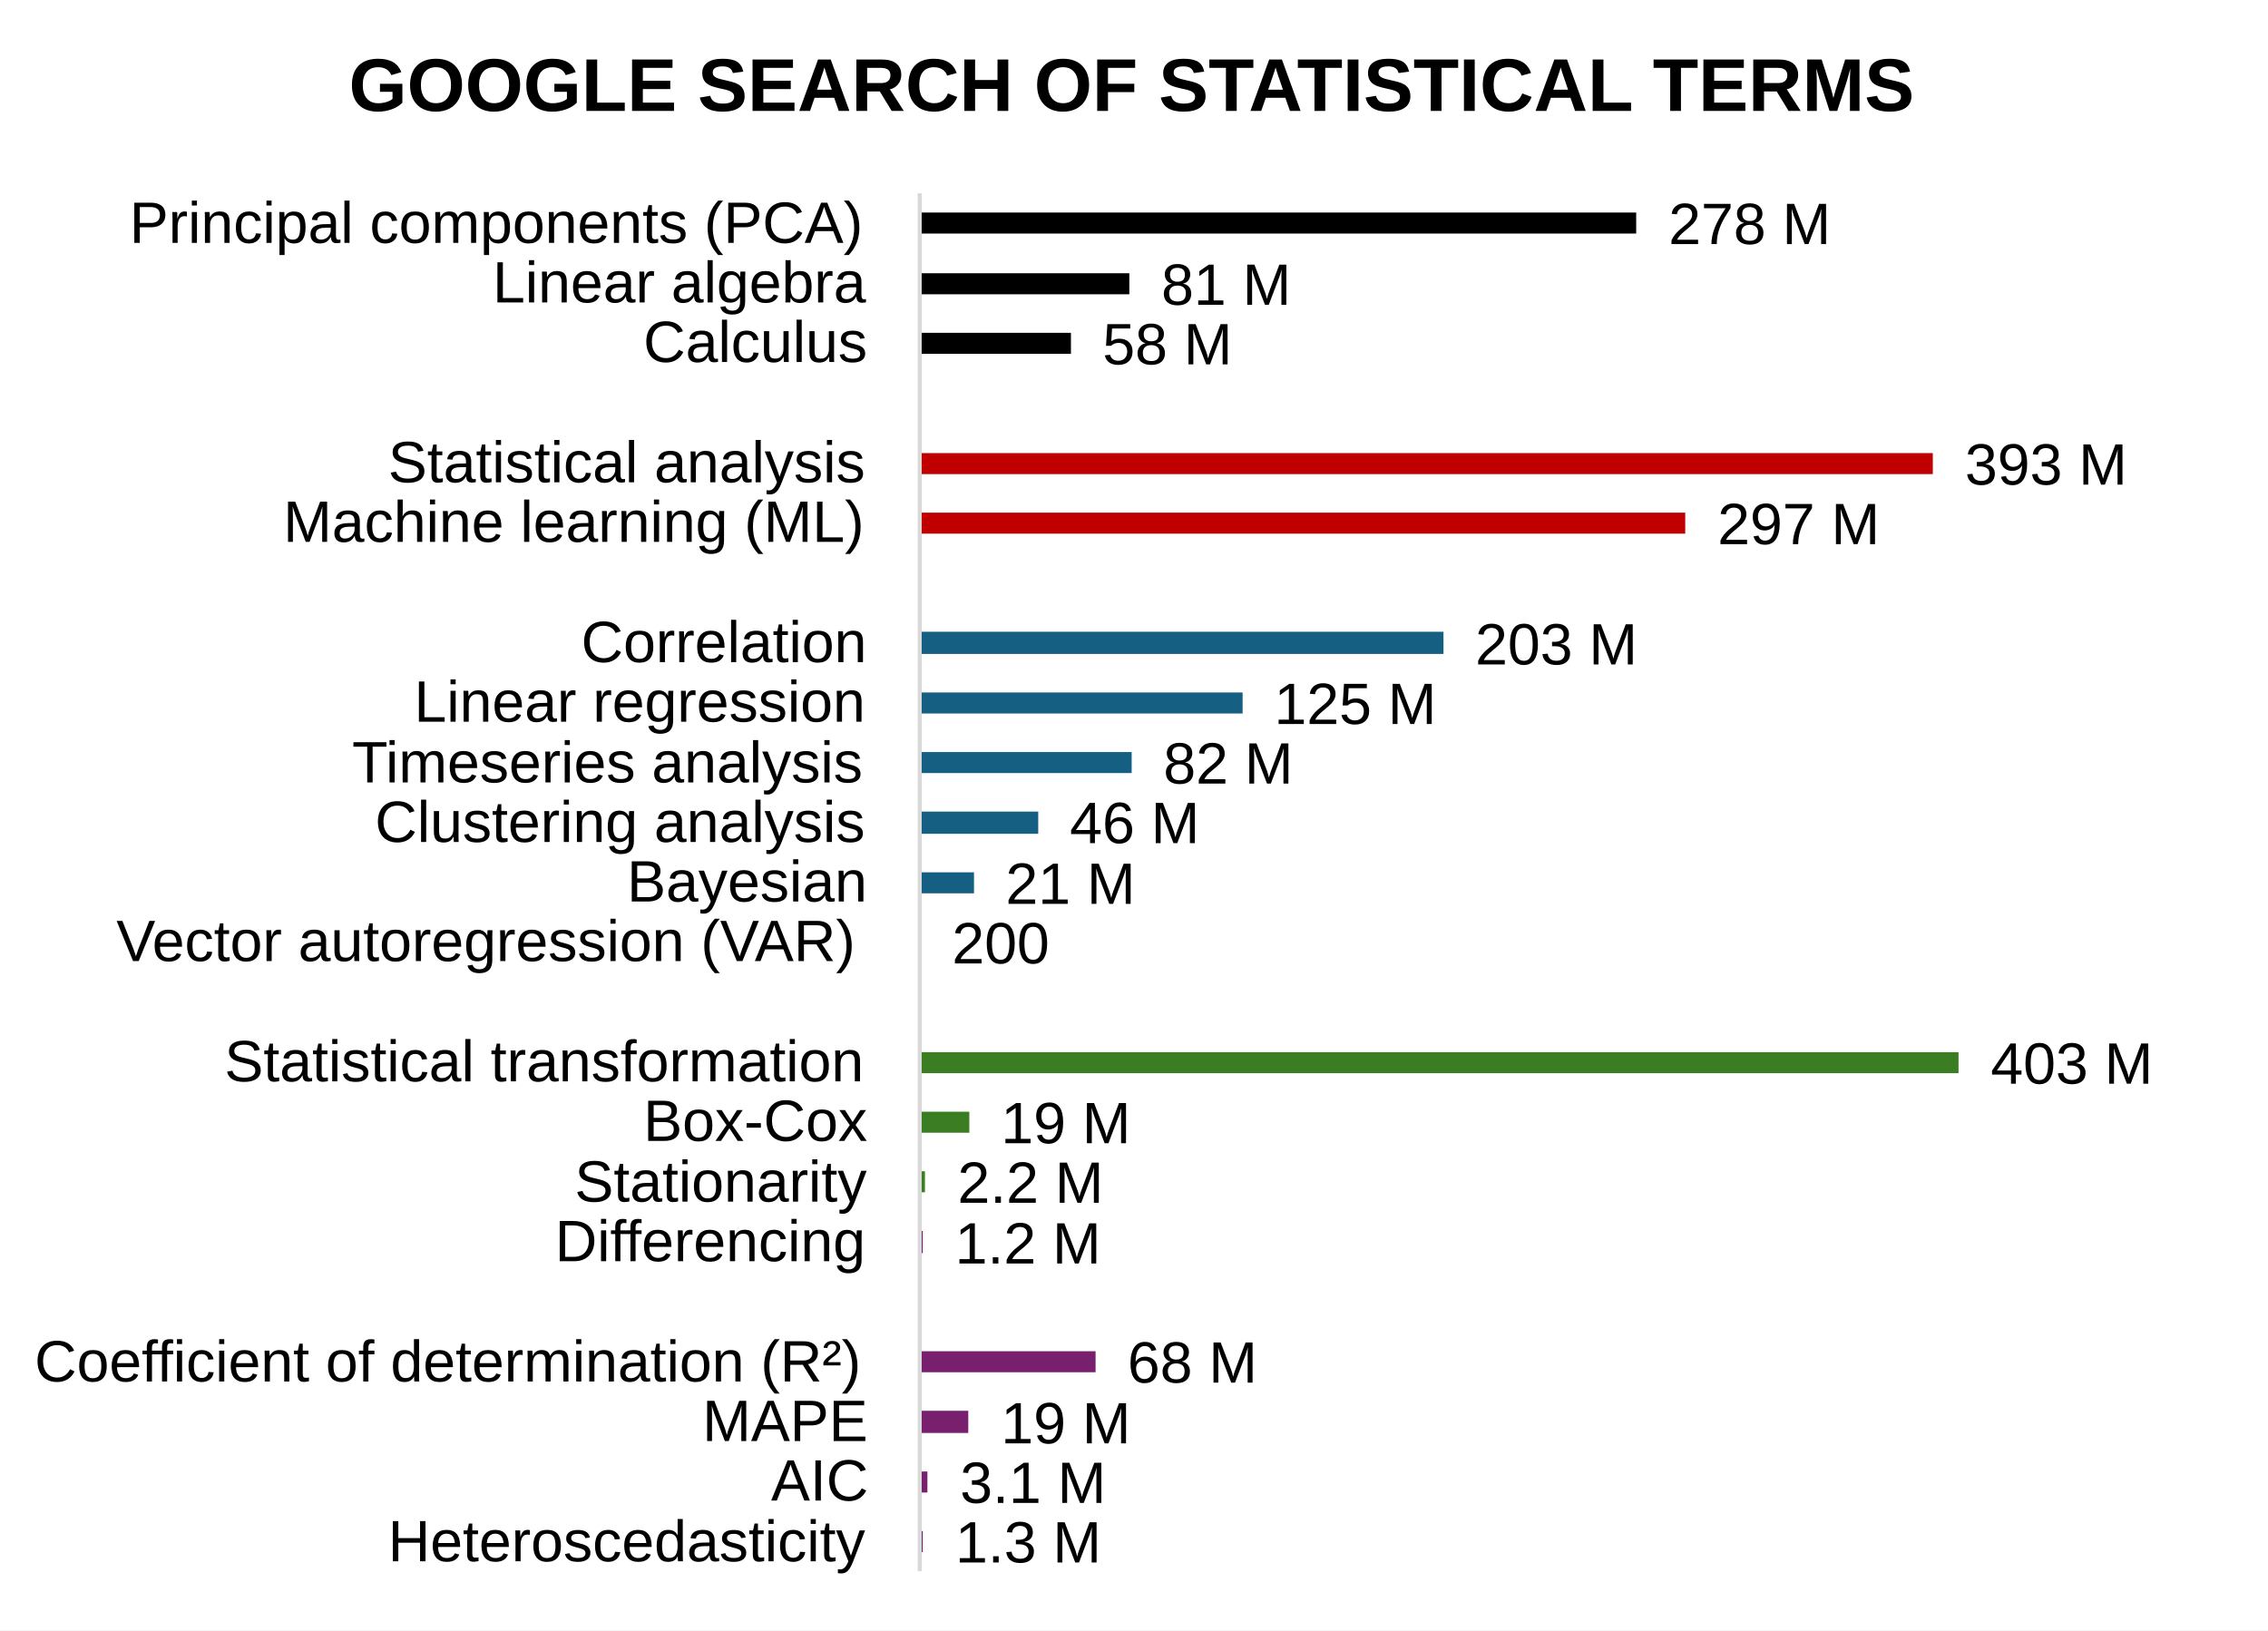
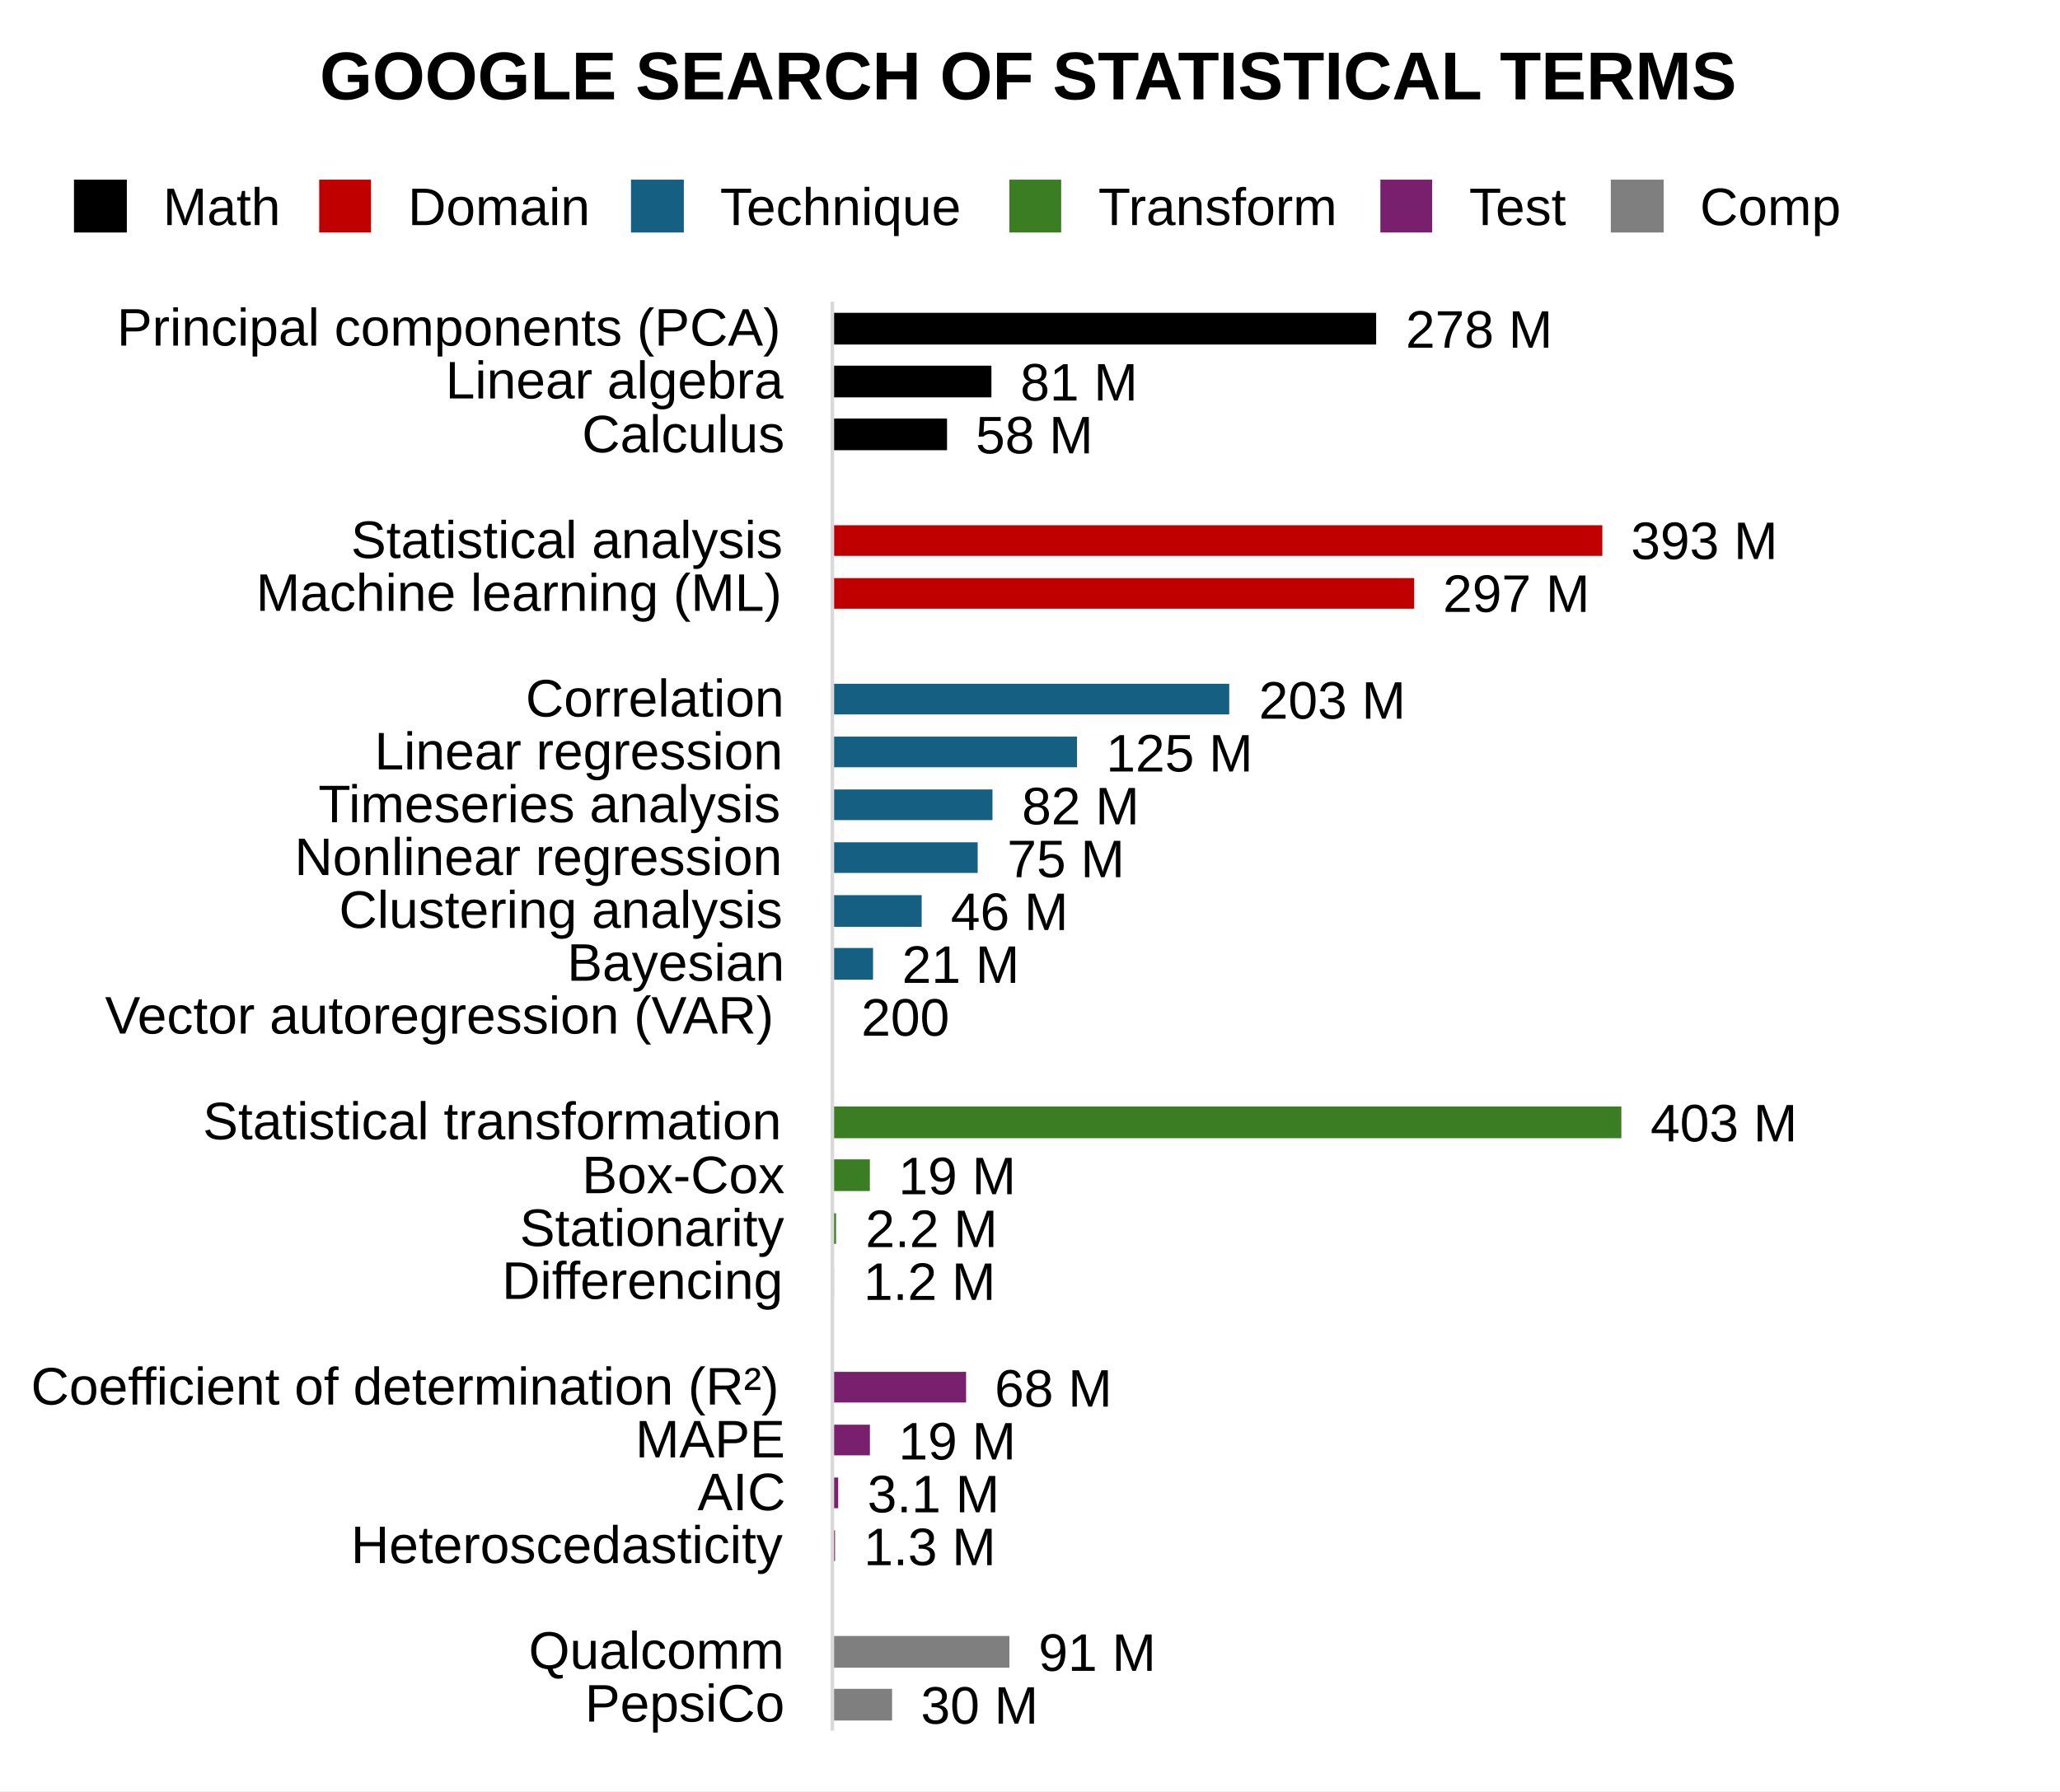
- <svg xmlns="http://www.w3.org/2000/svg" width="1942" height="1396" xml:space="preserve" overflow="hidden">
+ <svg xmlns="http://www.w3.org/2000/svg" width="1949" height="1695" xml:space="preserve" overflow="hidden">
  <defs>
    <clipPath id="clip0">
-       <rect x="2239" y="1921" width="1942" height="1396" />
+       <rect x="263" y="1454" width="1949" height="1695" />
    </clipPath>
  </defs>
-   <g clip-path="url(#clip0)" transform="translate(-2239 -1921)">
-     <rect x="2239" y="1921" width="1942" height="1396" fill="#FFFFFF" />
-     <g>
-       <rect x="3027" y="2924" width="4" height="18" fill="#3B7D23" />
-     </g>
-     <g>
-       <rect x="3027" y="2873" width="42" height="18" fill="#3B7D23" />
-     </g>
-     <g>
-       <rect x="3027" y="2822" width="889" height="18" fill="#3B7D23" />
-     </g>
-     <g>
-       <rect x="3027" y="2668" width="46" height="18" fill="#156082" />
-     </g>
-     <g>
-       <rect x="3027" y="2616" width="101" height="19" fill="#156082" />
-     </g>
-     <g>
-       <rect x="3027" y="2565" width="181" height="18" fill="#156082" />
-     </g>
-     <g>
-       <rect x="3027" y="2514" width="276" height="18" fill="#156082" />
-     </g>
-     <g>
-       <rect x="3027" y="2462" width="448" height="19" fill="#156082" />
-     </g>
-     <g>
-       <rect x="3027" y="2360" width="655" height="18" fill="#C00000" />
-     </g>
-     <g>
-       <rect x="3027" y="2309" width="867" height="18" fill="#C00000" />
-     </g>
-     <g>
-       <rect x="3027" y="2206" width="129" height="18" />
-     </g>
-     <g>
-       <rect x="3027" y="2155" width="179" height="18" />
-     </g>
-     <g>
-       <rect x="3027" y="2103" width="613" height="18" />
-     </g>
-     <g>
-       <path d="M3029.1 3250.11 3027 3250.11 3027 3232.11 3029.1 3232.11ZM3033.1 3199.1 3027 3199.1 3027 3181.1 3033.1 3181.1ZM3068.1 3148.1 3027 3148.1 3027 3129.1 3068.1 3129.1ZM3177.1 3096.1 3027 3096.1 3027 3078.1 3177.1 3078.1ZM3029.1 2994.1 3027 2994.1 3027 2975.1 3029.1 2975.1ZM3027 2737.09 3028 2737.09 3028 2719.09 3027 2719.09Z" fill="#78206E" />
-     </g>
-     <g>
-       <path d="M0 0 0 1180" stroke="#D9D9D9" stroke-width="3.438" stroke-linejoin="round" stroke-miterlimit="10" fill="none" fill-rule="evenodd" transform="matrix(1 0 0 -1 3026.5 3266.5)" />
-     </g>
-     <g>
-       <text font-family="Arial,Arial_MSFontService,sans-serif" font-weight="400" font-size="50" transform="matrix(1 0 0 1 3057.01 3259)">1.3 M</text>
-     </g>
-     <g>
-       <text font-family="Arial,Arial_MSFontService,sans-serif" font-weight="400" font-size="50" transform="matrix(1 0 0 1 3061.07 3208)">3.1 M</text>
-     </g>
-     <g>
-       <text font-family="Arial,Arial_MSFontService,sans-serif" font-weight="400" font-size="50" transform="matrix(1 0 0 1 3096.09 3157)">19 M</text>
-     </g>
-     <g>
-       <text font-family="Arial,Arial_MSFontService,sans-serif" font-weight="400" font-size="50" transform="matrix(1 0 0 1 3204.46 3105)">68 M</text>
-     </g>
-     <g>
-       <text font-family="Arial,Arial_MSFontService,sans-serif" font-weight="400" font-size="50" transform="matrix(1 0 0 1 3056.72 3003)">1.2 M</text>
-     </g>
-     <g>
-       <text font-family="Arial,Arial_MSFontService,sans-serif" font-weight="400" font-size="50" transform="matrix(1 0 0 1 3058.9 2951)">2.2 M</text>
-     </g>
-     <g>
-       <text font-family="Arial,Arial_MSFontService,sans-serif" font-weight="400" font-size="50" transform="matrix(1 0 0 1 3096.09 2900)">19 M</text>
-     </g>
-     <g>
-       <text font-family="Arial,Arial_MSFontService,sans-serif" font-weight="400" font-size="50" transform="matrix(1 0 0 1 3943.58 2849)">403 M</text>
-     </g>
-     <g>
-       <text font-family="Arial,Arial_MSFontService,sans-serif" font-weight="400" font-size="50" transform="matrix(1 0 0 1 3054.16 2746)">200</text>
-     </g>
-     <g>
-       <text font-family="Arial,Arial_MSFontService,sans-serif" font-weight="400" font-size="50" transform="matrix(1 0 0 1 3100.06 2695)">21 M</text>
-     </g>
-     <g>
-       <text font-family="Arial,Arial_MSFontService,sans-serif" font-weight="400" font-size="50" transform="matrix(1 0 0 1 3155.02 2643)">46 M</text>
-     </g>
-     <g>
-       <text font-family="Arial,Arial_MSFontService,sans-serif" font-weight="400" font-size="50" transform="matrix(1 0 0 1 3235.13 2592)">82 M</text>
-     </g>
-     <g>
-       <text font-family="Arial,Arial_MSFontService,sans-serif" font-weight="400" font-size="50" transform="matrix(1 0 0 1 3330.04 2541)">125 M</text>
-     </g>
-     <g>
-       <text font-family="Arial,Arial_MSFontService,sans-serif" font-weight="400" font-size="50" transform="matrix(1 0 0 1 3502.18 2490)">203 M</text>
-     </g>
-     <g>
-       <text font-family="Arial,Arial_MSFontService,sans-serif" font-weight="400" font-size="50" transform="matrix(1 0 0 1 3709.64 2387)">297 M</text>
-     </g>
-     <g>
-       <text font-family="Arial,Arial_MSFontService,sans-serif" font-weight="400" font-size="50" transform="matrix(1 0 0 1 3921.51 2336)">393 M</text>
-     </g>
-     <g>
-       <text font-family="Arial,Arial_MSFontService,sans-serif" font-weight="400" font-size="50" transform="matrix(1 0 0 1 3183.05 2233)">58 M</text>
-     </g>
-     <g>
-       <text font-family="Arial,Arial_MSFontService,sans-serif" font-weight="400" font-size="50" transform="matrix(1 0 0 1 3233.37 2182)">81 M</text>
-     </g>
-     <g>
-       <text font-family="Arial,Arial_MSFontService,sans-serif" font-weight="400" font-size="50" transform="matrix(1 0 0 1 3667.71 2130)">278 M</text>
-     </g>
-     <g>
-       <text font-family="Arial,Arial_MSFontService,sans-serif" font-weight="400" font-size="50" transform="matrix(1 0 0 1 2571.3 3258)">Heteroscedasticity</text>
-     </g>
-     <g>
-       <text font-family="Arial,Arial_MSFontService,sans-serif" font-weight="400" font-size="50" transform="matrix(1 0 0 1 2899.24 3206)">AIC</text>
-     </g>
-     <g>
-       <text font-family="Arial,Arial_MSFontService,sans-serif" font-weight="400" font-size="50" transform="matrix(1 0 0 1 2840.41 3155)">MAPE</text>
-     </g>
-     <g>
-       <text font-family="Arial,Arial_MSFontService,sans-serif" font-weight="400" font-size="50" transform="matrix(1 0 0 1 2268.59 3104)">Coefficient of determination (R²)</text>
-     </g>
-     <g>
-       <text font-family="Arial,Arial_MSFontService,sans-serif" font-weight="400" font-size="50" transform="matrix(1 0 0 1 2714.19 3001)">Differencing</text>
-     </g>
-     <g>
-       <text font-family="Arial,Arial_MSFontService,sans-serif" font-weight="400" font-size="50" transform="matrix(1 0 0 1 2731.03 2950)">Stationarity</text>
-     </g>
-     <g>
-       <text font-family="Arial,Arial_MSFontService,sans-serif" font-weight="400" font-size="50" transform="matrix(1 0 0 1 2789.93 2898)">Box-Cox</text>
-     </g>
-     <g>
-       <text font-family="Arial,Arial_MSFontService,sans-serif" font-weight="400" font-size="50" transform="matrix(1 0 0 1 2431.19 2847)">Statistical transformation</text>
-     </g>
-     <g>
-       <text font-family="Arial,Arial_MSFontService,sans-serif" font-weight="400" font-size="50" transform="matrix(1 0 0 1 2338.68 2744)">Vector autoregression (VAR)</text>
-     </g>
-     <g>
-       <text font-family="Arial,Arial_MSFontService,sans-serif" font-weight="400" font-size="50" transform="matrix(1 0 0 1 2775.84 2693)">Bayesian</text>
-     </g>
-     <g>
-       <text font-family="Arial,Arial_MSFontService,sans-serif" font-weight="400" font-size="50" transform="matrix(1 0 0 1 2560.05 2642)">Clustering analysis</text>
-     </g>
-     <g>
-       <text font-family="Arial,Arial_MSFontService,sans-serif" font-weight="400" font-size="50" transform="matrix(1 0 0 1 2540.5 2591)">Timeseries analysis</text>
-     </g>
-     <g>
-       <text font-family="Arial,Arial_MSFontService,sans-serif" font-weight="400" font-size="50" transform="matrix(1 0 0 1 2593.6 2539)">Linear regression</text>
-     </g>
-     <g>
-       <text font-family="Arial,Arial_MSFontService,sans-serif" font-weight="400" font-size="50" transform="matrix(1 0 0 1 2736.6 2488)">Correlation</text>
-     </g>
-     <g>
-       <text font-family="Arial,Arial_MSFontService,sans-serif" font-weight="400" font-size="50" transform="matrix(1 0 0 1 2481.54 2385)">Machine learning (ML)</text>
-     </g>
-     <g>
-       <text font-family="Arial,Arial_MSFontService,sans-serif" font-weight="400" font-size="50" transform="matrix(1 0 0 1 2571.33 2334)">Statistical analysis</text>
-     </g>
-     <g>
-       <text font-family="Arial,Arial_MSFontService,sans-serif" font-weight="400" font-size="50" transform="matrix(1 0 0 1 2789.88 2231)">Calculus</text>
-     </g>
-     <g>
-       <text font-family="Arial,Arial_MSFontService,sans-serif" font-weight="400" font-size="50" transform="matrix(1 0 0 1 2660.82 2180)">Linear algebra</text>
-     </g>
-     <g>
-       <text font-family="Arial,Arial_MSFontService,sans-serif" font-weight="400" font-size="50" transform="matrix(1 0 0 1 2349.9 2129)">Principal components (PCA)</text>
-     </g>
-     <g>
-       <text font-family="Arial,Arial_MSFontService,sans-serif" font-weight="700" font-size="64" transform="matrix(1 0 0 1 2537.72 2016)">GOOGLE SEARCH OF STATISTICAL TERMS</text>
-     </g>
+   <g clip-path="url(#clip0)" transform="translate(-263 -1454)">
+     <rect x="263" y="1454" width="1949" height="1695" fill="#FFFFFF" />
+     <g>
+       <rect x="1050.5" y="1739.5" width="1112" height="1352" stroke="#FFFFFF" stroke-width="3.438" stroke-linejoin="round" stroke-miterlimit="10" stroke-opacity="0.98" fill="none" />
+     </g>
+     <g>
+       <rect x="1050" y="3052" width="57" height="30" fill="#7F7F7F" />
+     </g>
+     <g>
+       <rect x="1050" y="3002" width="168" height="30" fill="#7F7F7F" />
+     </g>
+     <g>
+       <rect x="1050" y="2602" width="4" height="29" fill="#3B7D23" />
+     </g>
+     <g>
+       <rect x="1050" y="2551" width="36" height="30" fill="#3B7D23" />
+     </g>
+     <g>
+       <rect x="1050" y="2501" width="747" height="30" fill="#3B7D23" />
+     </g>
+     <g>
+       <rect x="1050" y="2351" width="39" height="30" fill="#156082" />
+     </g>
+     <g>
+       <rect x="1050" y="2301" width="85" height="30" fill="#156082" />
+     </g>
+     <g>
+       <rect x="1050" y="2251" width="138" height="29" fill="#156082" />
+     </g>
+     <g>
+       <rect x="1050" y="2201" width="152" height="29" fill="#156082" />
+     </g>
+     <g>
+       <rect x="1050" y="2151" width="232" height="29" fill="#156082" />
+     </g>
+     <g>
+       <rect x="1050" y="2101" width="376" height="29" fill="#156082" />
+     </g>
+     <g>
+       <rect x="1050" y="2001" width="551" height="29" fill="#C00000" />
+     </g>
+     <g>
+       <rect x="1050" y="1951" width="729" height="29" fill="#C00000" />
+     </g>
+     <g>
+       <rect x="1050" y="1850" width="109" height="30" />
+     </g>
+     <g>
+       <rect x="1050" y="1800" width="151" height="30" />
+     </g>
+     <g>
+       <rect x="1050" y="1750" width="515" height="30" />
+     </g>
+     <g>
+       <path d="M1053.03 2931.1 1050 2931.1 1050 2902.1 1053.03 2902.1ZM1056.03 2881.09 1050 2881.09 1050 2852.09 1056.03 2852.09ZM1086.04 2831.09 1050 2831.09 1050 2802.09 1086.04 2802.09ZM1177.04 2781.09 1050 2781.09 1050 2752.09 1177.04 2752.09ZM1052.03 2681.09 1050 2681.09 1050 2652.09 1052.03 2652.09ZM1050 2431.08 1051 2431.08 1051 2401.08 1050 2401.08Z" fill="#78206E" />
+     </g>
+     <g>
+       <path d="M0 0 0 1352" stroke="#D9D9D9" stroke-width="3.438" stroke-linejoin="round" stroke-miterlimit="10" fill="none" fill-rule="evenodd" transform="matrix(1 0 0 -1 1050.5 3091.5)" />
+     </g>
+     <g>
+       <text font-family="Arial,Arial_MSFontService,sans-serif" font-weight="400" font-size="50" transform="matrix(1 0 0 1 1134.2 3085)">30 M</text>
+     </g>
+     <g>
+       <text font-family="Arial,Arial_MSFontService,sans-serif" font-weight="400" font-size="50" transform="matrix(1 0 0 1 1245.55 3035)">91 M</text>
+     </g>
+     <g>
+       <text font-family="Arial,Arial_MSFontService,sans-serif" font-weight="400" font-size="50" transform="matrix(1 0 0 1 1080.26 2935)">1.3 M</text>
+     </g>
+     <g>
+       <text font-family="Arial,Arial_MSFontService,sans-serif" font-weight="400" font-size="50" transform="matrix(1 0 0 1 1083.67 2885)">3.1 M</text>
+     </g>
+     <g>
+       <text font-family="Arial,Arial_MSFontService,sans-serif" font-weight="400" font-size="50" transform="matrix(1 0 0 1 1113.08 2835)">19 M</text>
+     </g>
+     <g>
+       <text font-family="Arial,Arial_MSFontService,sans-serif" font-weight="400" font-size="50" transform="matrix(1 0 0 1 1204.05 2785)">68 M</text>
+     </g>
+     <g>
+       <text font-family="Arial,Arial_MSFontService,sans-serif" font-weight="400" font-size="50" transform="matrix(1 0 0 1 1080.02 2684)">1.2 M</text>
+     </g>
+     <g>
+       <text font-family="Arial,Arial_MSFontService,sans-serif" font-weight="400" font-size="50" transform="matrix(1 0 0 1 1081.86 2634)">2.2 M</text>
+     </g>
+     <g>
+       <text font-family="Arial,Arial_MSFontService,sans-serif" font-weight="400" font-size="50" transform="matrix(1 0 0 1 1113.08 2584)">19 M</text>
+     </g>
+     <g>
+       <text font-family="Arial,Arial_MSFontService,sans-serif" font-weight="400" font-size="50" transform="matrix(1 0 0 1 1824.56 2534)">403 M</text>
+     </g>
+     <g>
+       <text font-family="Arial,Arial_MSFontService,sans-serif" font-weight="400" font-size="50" transform="matrix(1 0 0 1 1077.87 2434)">200</text>
+     </g>
+     <g>
+       <text font-family="Arial,Arial_MSFontService,sans-serif" font-weight="400" font-size="50" transform="matrix(1 0 0 1 1116.41 2384)">21 M</text>
+     </g>
+     <g>
+       <text font-family="Arial,Arial_MSFontService,sans-serif" font-weight="400" font-size="50" transform="matrix(1 0 0 1 1162.55 2334)">46 M</text>
+     </g>
+     <g>
+       <text font-family="Arial,Arial_MSFontService,sans-serif" font-weight="400" font-size="50" transform="matrix(1 0 0 1 1215.91 2284)">75 M</text>
+     </g>
+     <g>
+       <text font-family="Arial,Arial_MSFontService,sans-serif" font-weight="400" font-size="50" transform="matrix(1 0 0 1 1229.8 2234)">82 M</text>
+     </g>
+     <g>
+       <text font-family="Arial,Arial_MSFontService,sans-serif" font-weight="400" font-size="50" transform="matrix(1 0 0 1 1309.48 2184)">125 M</text>
+     </g>
+     <g>
+       <text font-family="Arial,Arial_MSFontService,sans-serif" font-weight="400" font-size="50" transform="matrix(1 0 0 1 1454 2134)">203 M</text>
+     </g>
+     <g>
+       <text font-family="Arial,Arial_MSFontService,sans-serif" font-weight="400" font-size="50" transform="matrix(1 0 0 1 1628.16 2033)">297 M</text>
+     </g>
+     <g>
+       <text font-family="Arial,Arial_MSFontService,sans-serif" font-weight="400" font-size="50" transform="matrix(1 0 0 1 1806.03 1983)">393 M</text>
+     </g>
+     <g>
+       <text font-family="Arial,Arial_MSFontService,sans-serif" font-weight="400" font-size="50" transform="matrix(1 0 0 1 1186.08 1883)">58 M</text>
+     </g>
+     <g>
+       <text font-family="Arial,Arial_MSFontService,sans-serif" font-weight="400" font-size="50" transform="matrix(1 0 0 1 1228.32 1833)">81 M</text>
+     </g>
+     <g>
+       <text font-family="Arial,Arial_MSFontService,sans-serif" font-weight="400" font-size="50" transform="matrix(1 0 0 1 1592.96 1783)">278 M</text>
+     </g>
+     <g>
+       <text font-family="Arial,Arial_MSFontService,sans-serif" font-weight="400" font-size="50" transform="matrix(1 0 0 1 816.393 3083)">PepsiCo</text>
+     </g>
+     <g>
+       <text font-family="Arial,Arial_MSFontService,sans-serif" font-weight="400" font-size="50" transform="matrix(1 0 0 1 763.204 3033)">Qualcomm</text>
+     </g>
+     <g>
+       <text font-family="Arial,Arial_MSFontService,sans-serif" font-weight="400" font-size="50" transform="matrix(1 0 0 1 595.018 2933)">Heteroscedasticity</text>
+     </g>
+     <g>
+       <text font-family="Arial,Arial_MSFontService,sans-serif" font-weight="400" font-size="50" transform="matrix(1 0 0 1 922.956 2883)">AIC</text>
+     </g>
+     <g>
+       <text font-family="Arial,Arial_MSFontService,sans-serif" font-weight="400" font-size="50" transform="matrix(1 0 0 1 864.129 2833)">MAPE</text>
+     </g>
+     <g>
+       <text font-family="Arial,Arial_MSFontService,sans-serif" font-weight="400" font-size="50" transform="matrix(1 0 0 1 292.309 2783)">Coefficient of determination (R²)</text>
+     </g>
+     <g>
+       <text font-family="Arial,Arial_MSFontService,sans-serif" font-weight="400" font-size="50" transform="matrix(1 0 0 1 737.903 2683)">Differencing</text>
+     </g>
+     <g>
+       <text font-family="Arial,Arial_MSFontService,sans-serif" font-weight="400" font-size="50" transform="matrix(1 0 0 1 754.747 2633)">Stationarity</text>
+     </g>
+     <g>
+       <text font-family="Arial,Arial_MSFontService,sans-serif" font-weight="400" font-size="50" transform="matrix(1 0 0 1 813.643 2583)">Box-Cox</text>
+     </g>
+     <g>
+       <text font-family="Arial,Arial_MSFontService,sans-serif" font-weight="400" font-size="50" transform="matrix(1 0 0 1 454.904 2532)">Statistical transformation</text>
+     </g>
+     <g>
+       <text font-family="Arial,Arial_MSFontService,sans-serif" font-weight="400" font-size="50" transform="matrix(1 0 0 1 362.389 2432)">Vector autoregression (VAR)</text>
+     </g>
+     <g>
+       <text font-family="Arial,Arial_MSFontService,sans-serif" font-weight="400" font-size="50" transform="matrix(1 0 0 1 799.55 2382)">Bayesian</text>
+     </g>
+     <g>
+       <text font-family="Arial,Arial_MSFontService,sans-serif" font-weight="400" font-size="50" transform="matrix(1 0 0 1 583.765 2332)">Clustering analysis</text>
+     </g>
+     <g>
+       <text font-family="Arial,Arial_MSFontService,sans-serif" font-weight="400" font-size="50" transform="matrix(1 0 0 1 541.645 2282)">Nonlinear regression</text>
+     </g>
+     <g>
+       <text font-family="Arial,Arial_MSFontService,sans-serif" font-weight="400" font-size="50" transform="matrix(1 0 0 1 564.218 2232)">Timeseries analysis</text>
+     </g>
+     <g>
+       <text font-family="Arial,Arial_MSFontService,sans-serif" font-weight="400" font-size="50" transform="matrix(1 0 0 1 617.316 2182)">Linear regression</text>
+     </g>
+     <g>
+       <text font-family="Arial,Arial_MSFontService,sans-serif" font-weight="400" font-size="50" transform="matrix(1 0 0 1 760.316 2132)">Correlation</text>
+     </g>
+     <g>
+       <text font-family="Arial,Arial_MSFontService,sans-serif" font-weight="400" font-size="50" transform="matrix(1 0 0 1 505.253 2032)">Machine learning (ML)</text>
+     </g>
+     <g>
+       <text font-family="Arial,Arial_MSFontService,sans-serif" font-weight="400" font-size="50" transform="matrix(1 0 0 1 595.04 1982)">Statistical analysis</text>
+     </g>
+     <g>
+       <text font-family="Arial,Arial_MSFontService,sans-serif" font-weight="400" font-size="50" transform="matrix(1 0 0 1 813.598 1882)">Calculus</text>
+     </g>
+     <g>
+       <text font-family="Arial,Arial_MSFontService,sans-serif" font-weight="400" font-size="50" transform="matrix(1 0 0 1 684.531 1831)">Linear algebra</text>
+     </g>
+     <g>
+       <text font-family="Arial,Arial_MSFontService,sans-serif" font-weight="400" font-size="50" transform="matrix(1 0 0 1 373.619 1781)">Principal components (PCA)</text>
+     </g>
+     <g>
+       <text font-family="Arial,Arial_MSFontService,sans-serif" font-weight="700" font-size="64" transform="matrix(1 0 0 1 565.526 1548)">GOOGLE SEARCH OF STATISTICAL TERMS</text>
+     </g>
+     <rect x="333" y="1624" width="50" height="50" />
+     <rect x="565" y="1624" width="49" height="50" fill="#C00000" />
+     <rect x="860" y="1624" width="50" height="50" fill="#156082" />
+     <rect x="1218" y="1624" width="49" height="50" fill="#3B7D23" />
+     <rect x="1569" y="1624" width="49" height="50" fill="#78206E" />
+     <text font-family="Arial,Arial_MSFontService,sans-serif" font-weight="400" font-size="50" transform="matrix(1 0 0 1 417.224 1667)">Math</text>
+     <text font-family="Arial,Arial_MSFontService,sans-serif" font-weight="400" font-size="50" transform="matrix(1 0 0 1 648.926 1667)">Domain</text>
+     <text font-family="Arial,Arial_MSFontService,sans-serif" font-weight="400" font-size="50" transform="matrix(1 0 0 1 944.264 1667)">Technique</text>
+     <text font-family="Arial,Arial_MSFontService,sans-serif" font-weight="400" font-size="50" transform="matrix(1 0 0 1 1302.08 1667)">Transform</text>
+     <text font-family="Arial,Arial_MSFontService,sans-serif" font-weight="400" font-size="50" transform="matrix(1 0 0 1 1652.96 1667)">Test</text>
+     <rect x="1787" y="1624" width="50" height="50" fill="#7F7F7F" />
+     <text font-family="Arial,Arial_MSFontService,sans-serif" font-weight="400" font-size="50" transform="matrix(1 0 0 1 1871.35 1667)">Comp</text>
  </g>
</svg>
